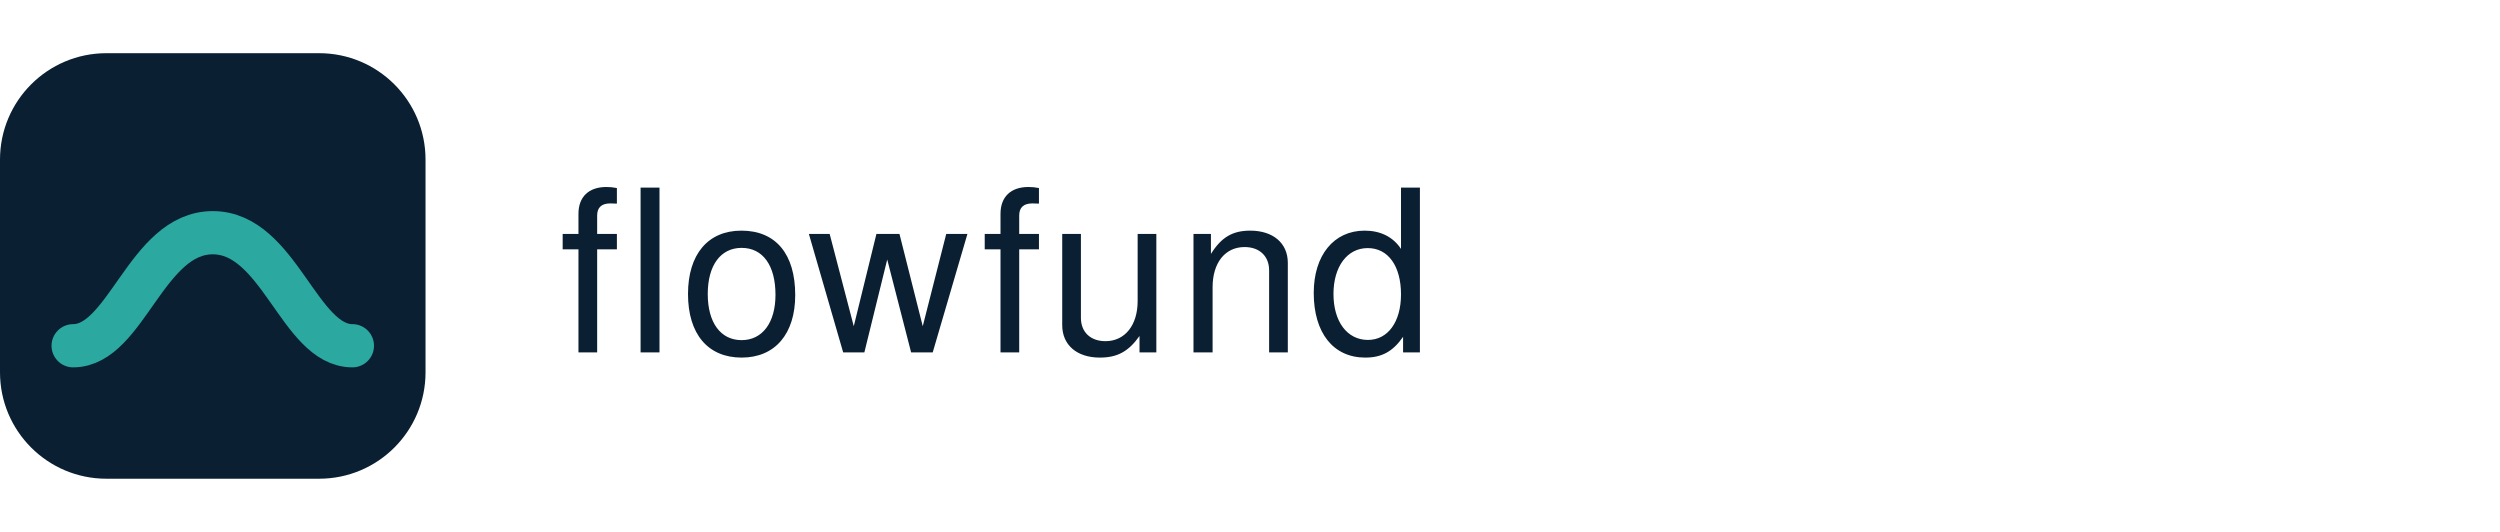
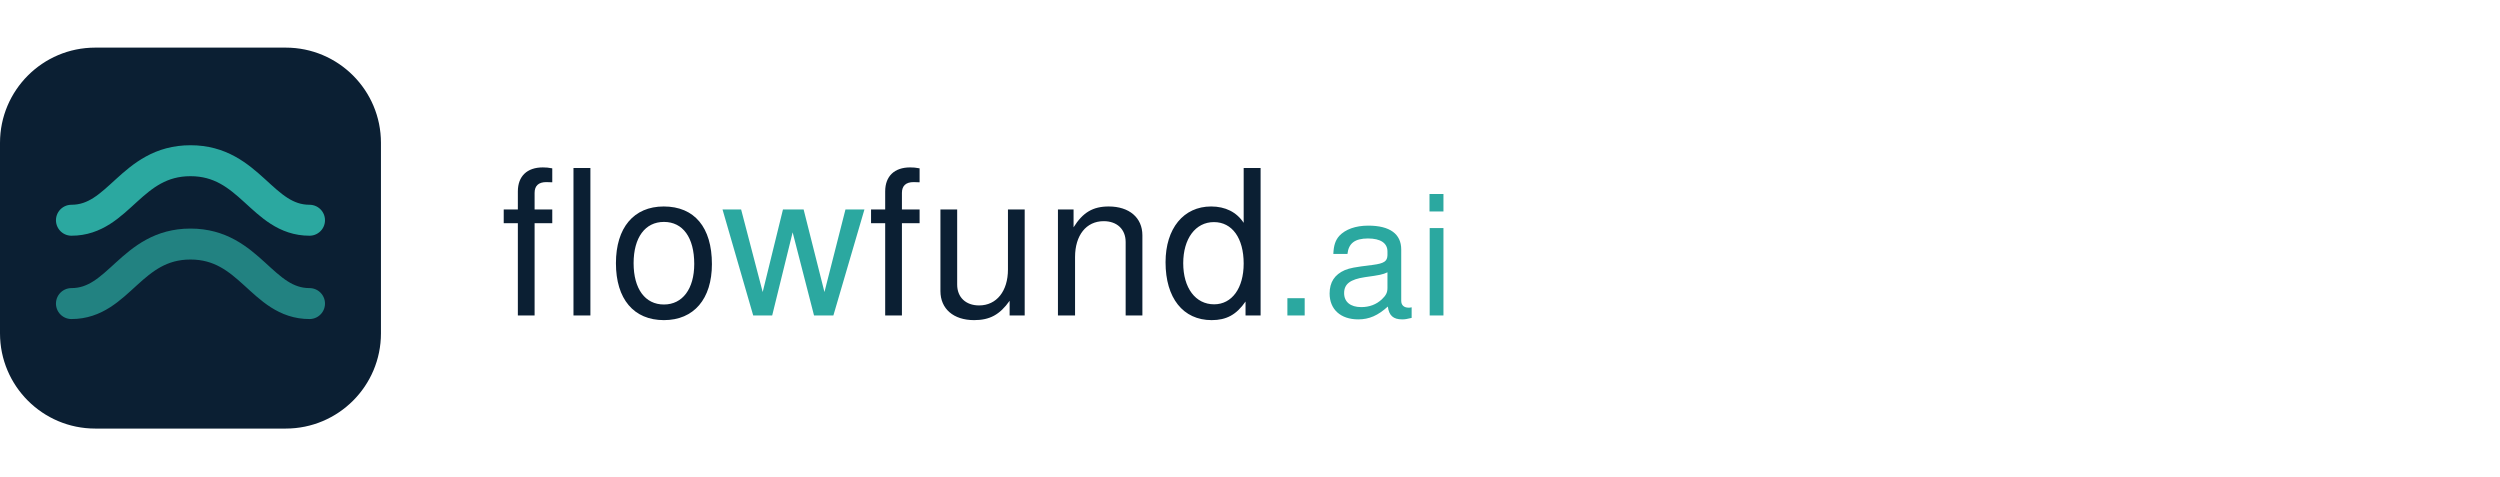
- <svg xmlns="http://www.w3.org/2000/svg" viewBox="0 0 188 40" role="img" aria-label="Flow Fund">
+ <svg xmlns="http://www.w3.org/2000/svg" viewBox="0 0 210 40" role="img" aria-label="flowfund.ai">
  <rect x="0" y="4" width="32" height="32" rx="8" fill="#0B1F33" />
-   <path fill="none" stroke="#2BA8A0" stroke-width="3.25" stroke-linecap="round" stroke-linejoin="round" d="M5.5 26 C9.5 26 11 17.5 16 17.5 S22.5 26 26.5 26" />
-   <text x="42" y="26.5" fill="#0B1F33" font-family="Outfit, 'Helvetica Neue', Helvetica, Arial, sans-serif" font-size="17" font-weight="500" letter-spacing="0.02em">flowfund</text>
+   <path fill="none" stroke="#2BA8A0" stroke-width="2.6" stroke-linecap="round" stroke-linejoin="round" d="M6 18.5 C10 18.5 11 13.5 16 13.5 S22 18.5 26 18.5" />
+   <path fill="none" stroke="#2BA8A0" stroke-width="2.6" stroke-linecap="round" stroke-linejoin="round" opacity="0.72" d="M6 25.5 C10 25.5 11 20.5 16 20.5 S22 25.5 26 25.5" />
+   <text x="42" y="26.5" fill="#0B1F33" font-family="Outfit, 'Helvetica Neue', Helvetica, Arial, sans-serif" font-size="17" font-weight="500" letter-spacing="0.02em">flo<tspan fill="#2BA8A0">w</tspan>fund<tspan fill="#2BA8A0" font-weight="400" font-size="14">.ai</tspan>
+   </text>
</svg>
